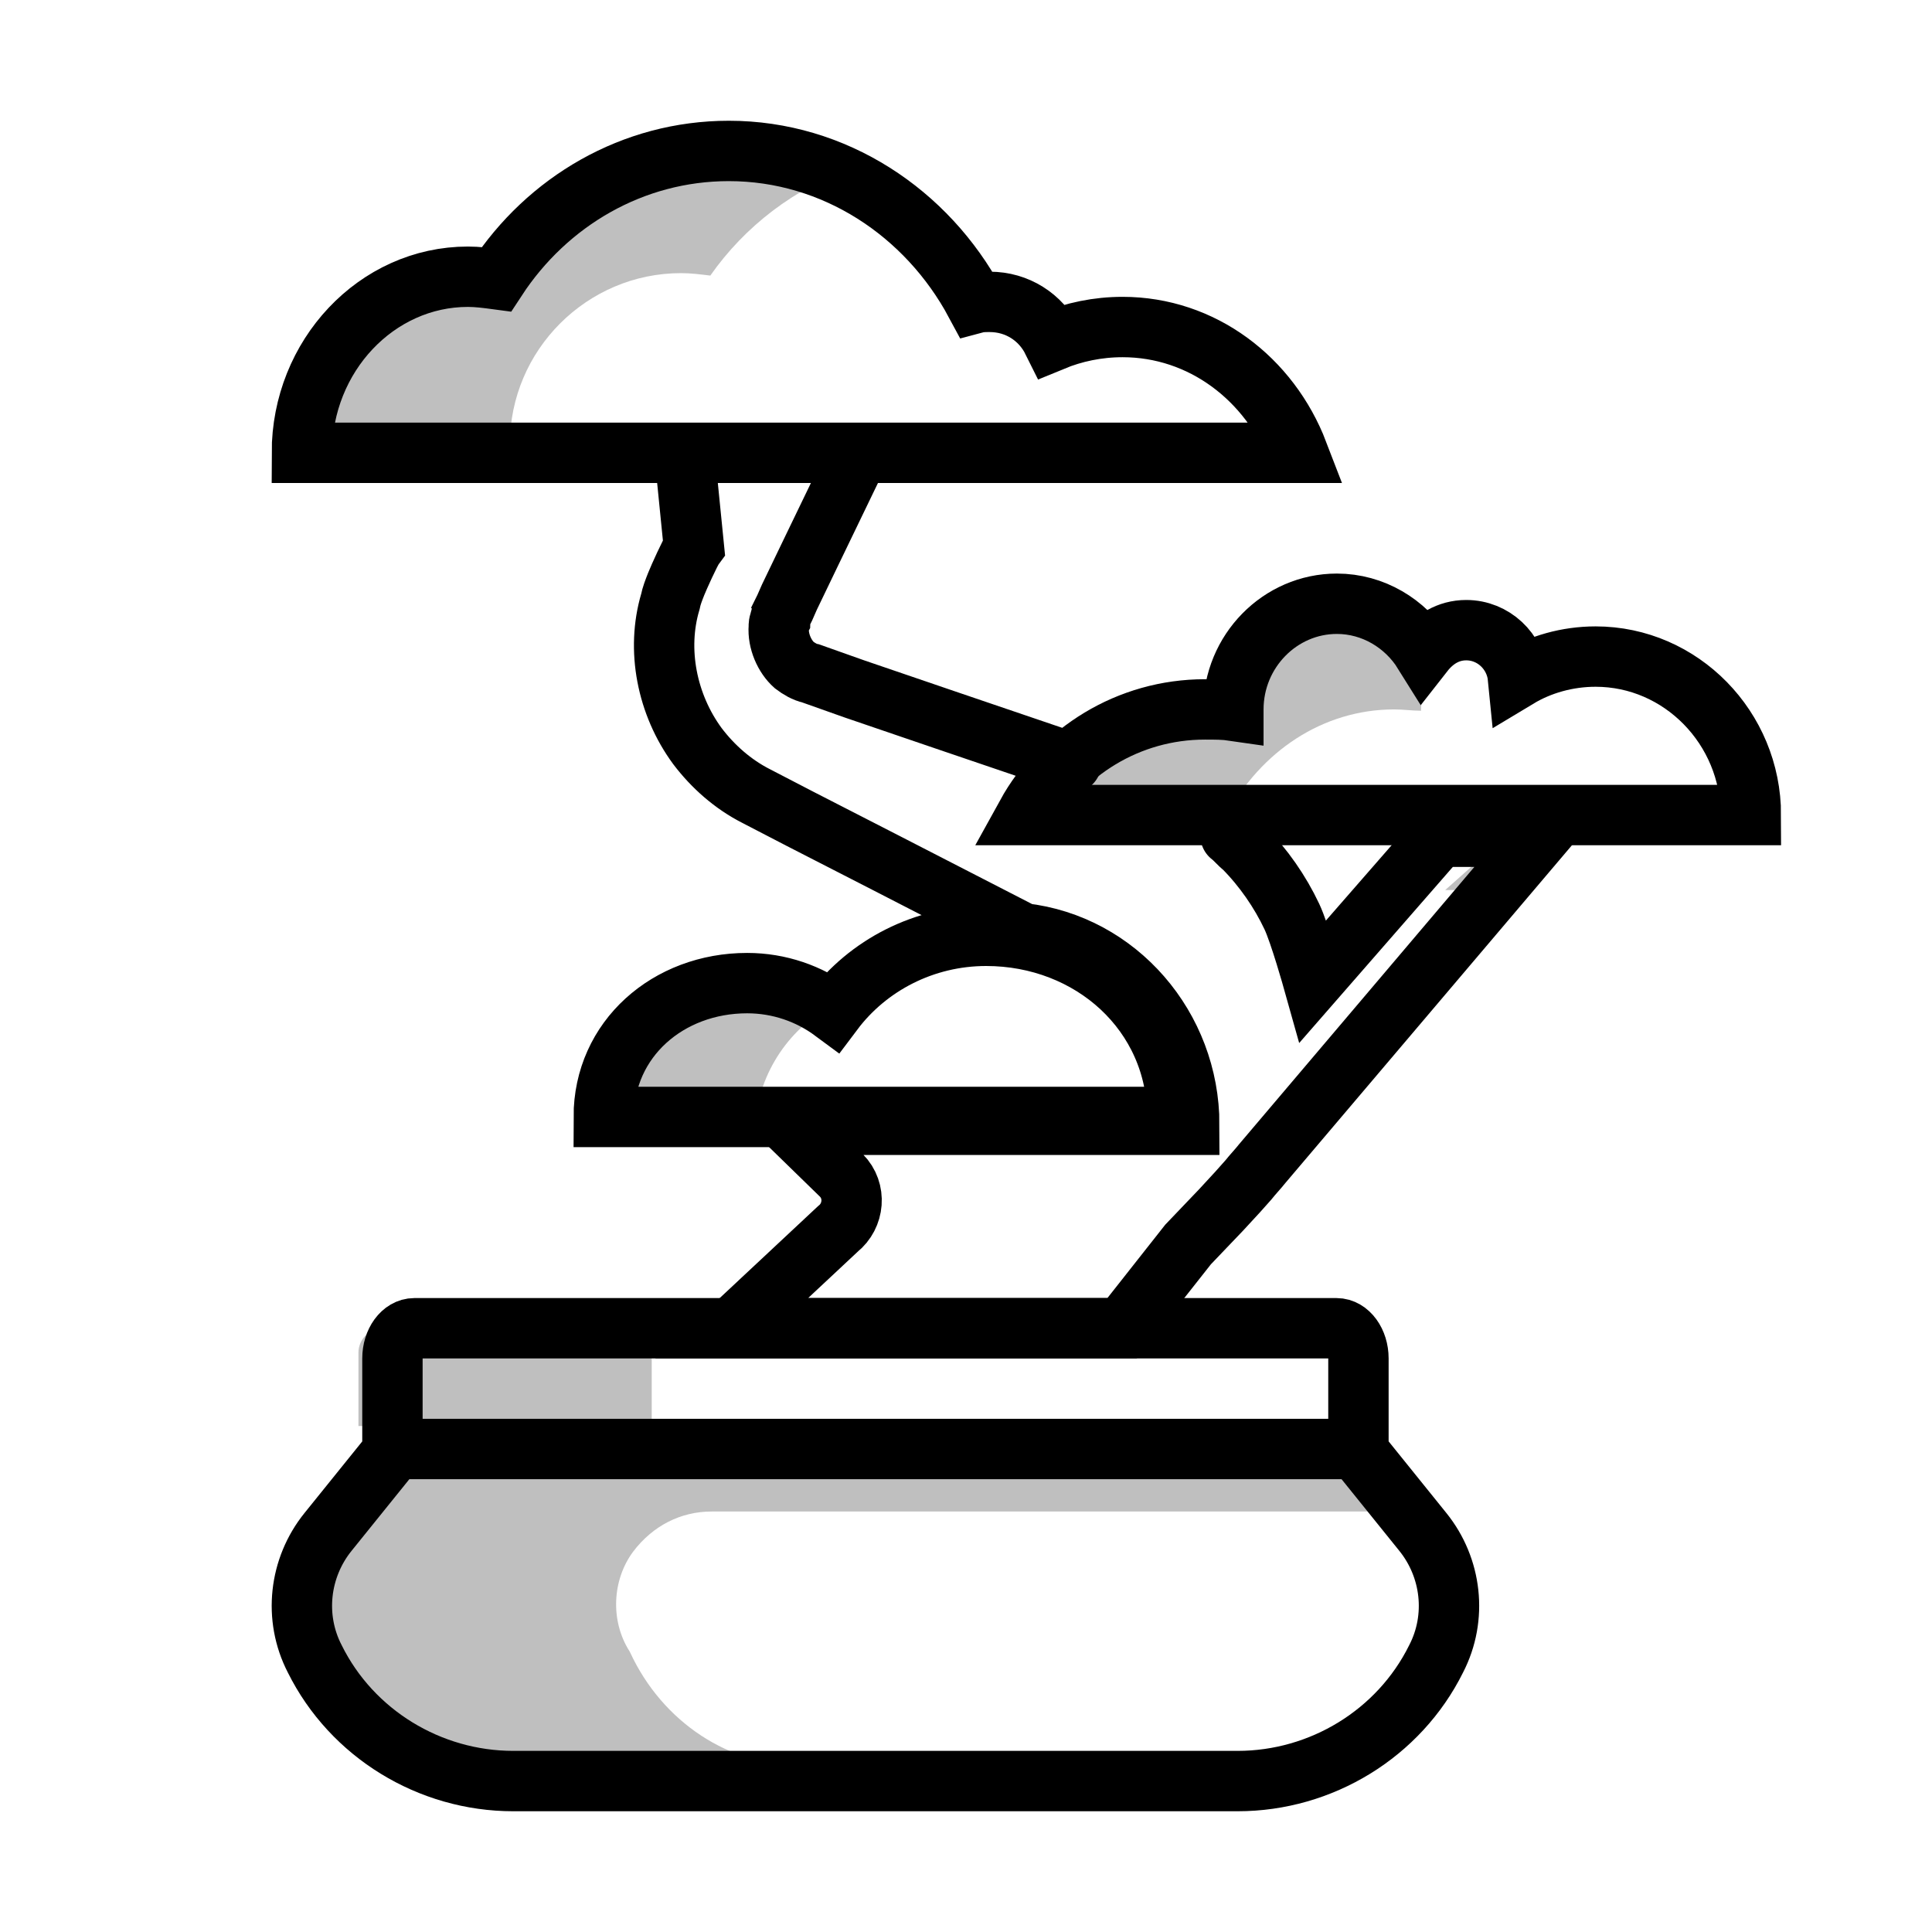
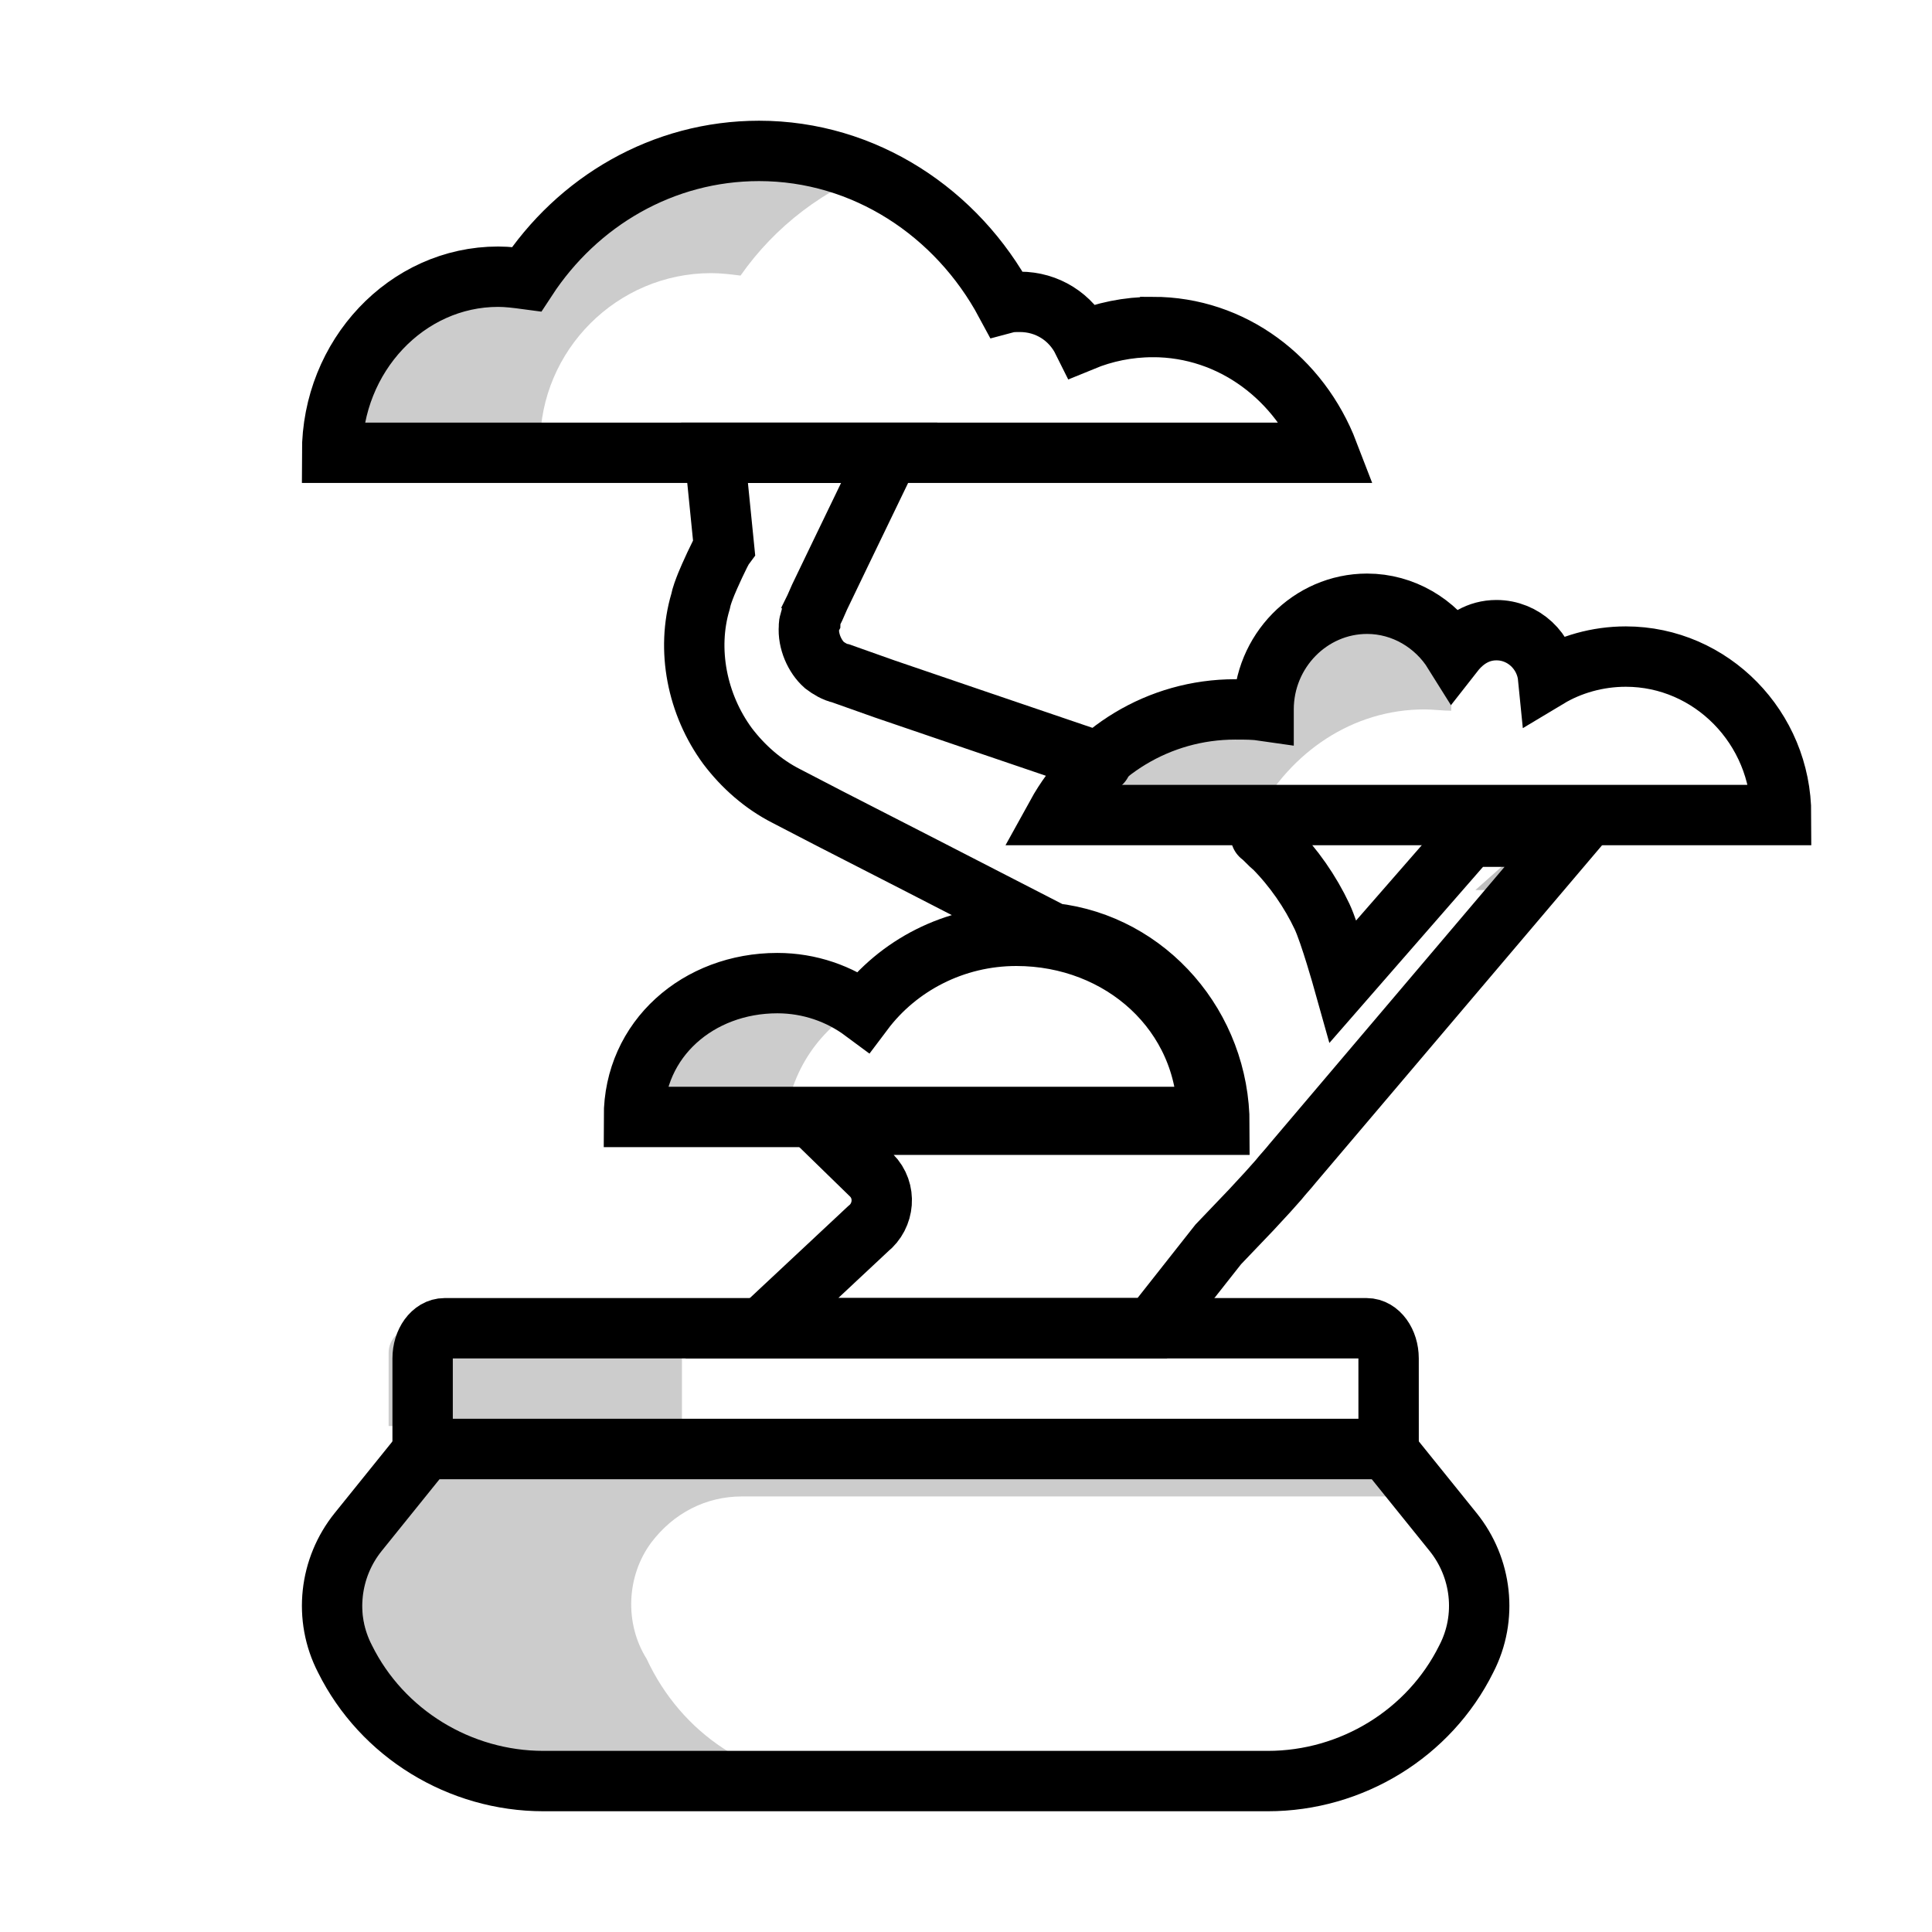
- <svg xmlns="http://www.w3.org/2000/svg" viewBox="0 0 64 64">
-   <g fill="none" fill-rule="evenodd">
-     <path stroke="currentColor" stroke-linecap="round" stroke-width="2" d="M45 48L13 48 13 45C13 44.45 13.327 44 13.727 44L44.273 44C44.673 44 45 44.45 45 45L45 48zM47.136 50.75L44.919 48 13.082 48 10.864 50.75C9.914 51.929 9.716 53.579 10.428 54.954 11.656 57.429 14.23 59 17.002 59L40.998 59C43.77 59 46.344 57.429 47.572 54.954 48.284 53.579 48.086 51.929 47.136 50.75z" />
-     <path fill="currentColor" stroke="currentColor" d="M20.422,54.954 C19.681,53.775 19.755,52.204 20.571,51.104 C21.312,50.121 22.387,49.571 23.573,49.571 L45,49.571 L43.814,48 L22.906,48 L14.009,48 L11.674,51.104 C10.821,52.204 10.784,53.775 11.526,54.954 C13.12,57.468 15.789,59 18.643,59 L26.576,59 C23.944,59 21.572,57.429 20.422,54.954 Z" opacity=".25" />
-     <path stroke="currentColor" stroke-linecap="round" stroke-width="2" d="M52.857 21.75C51.914 21.75 51.014 22.012 50.286 22.45 50.2 21.575 49.471 20.875 48.571 20.875 47.971 20.875 47.5 21.181 47.157 21.619 46.557 20.656 45.486 20 44.286 20 42.4 20 40.857 21.575 40.857 23.5L40.857 23.544C40.557 23.5 40.257 23.5 39.914 23.5 37.386 23.5 35.157 24.9 34 27L40.857 27 45.871 27 47.714 27 51.143 27 58 27C58 24.113 55.686 21.75 52.857 21.75zM32.667 31C30.608 31 28.748 31.979 27.6 33.507 26.808 32.92 25.819 32.567 24.75 32.567 22.137 32.567 20 34.414 20 37L26.333 37 29.5 37 39 37C39 33.553 36.15 31 32.667 31z" />
-     <path fill="currentColor" d="M46.189 23.5C46.471 23.5 46.793 23.544 47.074 23.544L47.074 23.5C47.074 22.538 47.437 21.663 48 21.05 47.758 21.181 47.517 21.356 47.356 21.619 46.793 20.656 45.786 20 44.659 20 42.889 20 41.44 21.575 41.44 23.5L41.44 23.544C41.158 23.5 40.876 23.5 40.554 23.5 38.18 23.5 36.087 24.9 35 27L40.635 27C41.762 24.9 43.814 23.5 46.189 23.5zM27.431 33.377C26.702 32.973 25.892 32.73 25.002 32.73 22.33 32.73 20.144 34.916 20.144 37.587L25.002 37.587C25.002 35.806 25.973 34.227 27.431 33.377zM22.559 9.048C22.883 9.048 23.206 9.089 23.53 9.129 24.664 7.51 26.324 6.214 28.267 5.567 27.214 5.202 26.121 5 24.988 5 21.709 5 18.794 6.619 17.053 9.129 16.73 9.089 16.406 9.048 16.082 9.048 12.965 9.048 10.414 11.598 10.414 14.716L15.272 14.716 16.891 14.716C16.891 11.598 19.442 9.048 22.559 9.048z" opacity=".25" />
-     <polygon fill="currentColor" points="49.696 29.484 51.112 27.865 49.696 27.865 47.874 29.484" opacity=".25" />
-     <path fill="currentColor" d="M12.684,44 C12.238,44 11.874,44.364 11.874,44.81 L11.874,47.239 L21.589,47.239 L21.589,44 L12.684,44 Z" opacity=".25" />
-     <path stroke="currentColor" stroke-linecap="round" stroke-width="2" d="M37.186 10.833C36.361 10.833 35.575 11 34.868 11.292 34.475 10.5 33.689 10 32.786 10 32.629 10 32.471 10 32.314 10.042 30.704 7.042 27.639 5 24.143 5 20.961 5 18.132 6.667 16.443 9.25 16.129 9.208 15.814 9.167 15.5 9.167 12.475 9.167 10 11.792 10 15L14.714 15 21 15 31.332 15 33.571 15 43 15C42.057 12.542 39.818 10.833 37.186 10.833zM35.489 25.269L31.308 23.847 28.3 22.82 26.854 22.307C26.659 22.267 26.463 22.149 26.307 22.03 25.995 21.754 25.76 21.24 25.799 20.766 25.799 20.687 25.799 20.648 25.838 20.569 25.838 20.49 25.877 20.45 25.877 20.372L25.916 20.293 25.995 20.134 26.151 19.779 26.854 18.318 28.456 15 26.503 15C26.503 15 25.078 15 22.674 15L22.986 18.12C22.869 18.278 22.478 19.147 22.4 19.345 22.322 19.542 22.244 19.739 22.205 19.937 21.736 21.517 22.087 23.334 23.103 24.716 23.611 25.387 24.276 25.98 25.057 26.375L26.503 27.125 29.355 28.587 33.887 30.917C37.013 31.272 39.396 34.021 39.396 37.26L32.129 37.26 30.058 37.26 26.932 37.26 26.151 37.26 27.87 38.935C28.378 39.448 28.3 40.277 27.753 40.712L24.236 44 37.169 44 39.357 41.225 40.451 40.08 40.998 39.487 41.349 39.093C41.506 38.895 41.662 38.737 41.818 38.54L51 27.718 47.672 27.718 43.5 32.5C43.5 32.5 43.056 30.917 42.795 30.364 42.404 29.535 41.857 28.745 41.193 28.073 41.037 27.955 40.92 27.797 40.763 27.678" />
+ <svg xmlns="http://www.w3.org/2000/svg" fill="none" viewBox="0 0 64 64">
+   <g fill="currentColor" fill-opacity=".2">
+     <path d="m21.422 54.954c-.741-1.179-.667-2.75.148-3.85.741-.982 1.816-1.532 3.003-1.532h21.427l-1.186-1.571h-20.908-8.897l-2.335 3.104c-.853 1.1-.89 2.671-.148 3.85 1.594 2.514 4.263 4.046 7.117 4.046h7.933c-2.632 0-5.004-1.571-6.154-4.046z" />
+     <path d="m47.189 23.5c.282 0 .604.044.885.044v-.044c0-.963.362-1.837.926-2.45-.241.131-.483.306-.644.569-.563-.963-1.57-1.619-2.697-1.619-1.771 0-3.22 1.575-3.22 3.5v.044c-.282-.044-.563-.044-.885-.044-2.375 0-4.468 1.4-5.554 3.5h5.635c1.127-2.1 3.179-3.5 5.554-3.5z" />
+     <path d="m28.431 33.377c-.729-.405-1.538-.648-2.429-.648-2.672 0-4.858 2.186-4.858 4.858h4.858c0-1.781.972-3.36 2.429-4.21z" />
+     <path d="m23.559 9.048c.324 0 .648.04.972.081 1.133-1.619 2.793-2.915 4.736-3.562-1.052-.364-2.146-.567-3.279-.567-3.279 0-6.194 1.619-7.934 4.129-.324-.04-.648-.081-.972-.081-3.117 0-5.667 2.55-5.667 5.667h4.858 1.619c0-3.117 2.55-5.667 5.667-5.667z" />
+     <path d="m13.684 44c-.445 0-.81.364-.81.81v2.429h9.716v-3.239z" />
  </g>
+   <path d="m46 48h-32v-3c0-.55.327-1 .727-1h30.545c.4 0 .727.45.727 1z" stroke="currentColor" stroke-linecap="round" stroke-miterlimit="10" stroke-width="2" />
+   <path d="m48.136 50.75-2.217-2.75h-31.837l-2.217 2.75c-.95 1.179-1.148 2.829-.436 4.204 1.228 2.475 3.801 4.046 6.573 4.046h23.997c2.772 0 5.346-1.571 6.573-4.046.713-1.375.515-3.025-.436-4.204z" stroke="currentColor" stroke-linecap="round" stroke-miterlimit="10" stroke-width="2" />
+   <path d="m53.857 21.75c-.943 0-1.843.263-2.571.7-.086-.875-.814-1.575-1.714-1.575-.6 0-1.071.306-1.414.744-.6-.963-1.671-1.619-2.871-1.619-1.886 0-3.429 1.575-3.429 3.5v.044c-.3-.044-.6-.044-.943-.044-2.529 0-4.757 1.4-5.914 3.5h6.857 5.014 1.843 3.429 6.857c0-2.888-2.314-5.25-5.143-5.25z" stroke="currentColor" stroke-linecap="round" stroke-miterlimit="10" stroke-width="2" />
+   <path d="m33.667 31c-2.058 0-3.919.979-5.067 2.507-.792-.588-1.781-.94-2.85-.94-2.612 0-4.75 1.847-4.75 4.433h6.333 3.167 9.5c0-3.447-2.85-6-6.333-6z" stroke="currentColor" stroke-linecap="round" stroke-miterlimit="10" stroke-width="2" />
+   <path d="m50.696 29.484 1.417-1.619h-1.417l-1.822 1.619z" fill="currentColor" opacity=".25" />
+   <path d="m38.186 10.833c-.825 0-1.611.167-2.318.458-.393-.792-1.179-1.292-2.082-1.292-.157 0-.314 0-.471.042-1.611-3-4.675-5.042-8.171-5.042-3.182 0-6.011 1.667-7.7 4.25-.314-.042-.629-.083-.943-.083-3.025 0-5.5 2.625-5.5 5.833h4.714 6.286 10.332 2.239 9.429c-.943-2.458-3.182-4.167-5.814-4.167z" stroke="currentColor" stroke-linecap="round" stroke-miterlimit="10" stroke-width="2" />
+   <path d="m36.489 25.269-4.181-1.422-3.009-1.027-1.446-.513c-.195-.04-.391-.158-.547-.277-.313-.277-.547-.79-.508-1.264 0-.079 0-.118.039-.198 0-.079.039-.118.039-.197l.039-.079.078-.158.156-.355.703-1.461 1.602-3.318h-1.954s-1.425 0-3.829 0l.313 3.12c-.117.158-.508 1.027-.586 1.224-.078.197-.156.395-.195.592-.469 1.58-.117 3.397.899 4.779.508.671 1.172 1.264 1.954 1.659l1.446.75 2.852 1.461 4.532 2.33c3.126.355 5.509 3.104 5.509 6.343h-7.267-2.071-3.126-.781l1.719 1.675c.508.513.43 1.343-.117 1.777l-3.516 3.288h12.932l2.188-2.775 1.094-1.145.547-.592.352-.395c.156-.197.312-.355.469-.553l9.182-10.822h-3.328l-4.172 4.782s-.444-1.583-.705-2.136c-.391-.829-.938-1.619-1.602-2.291-.156-.118-.274-.277-.43-.395" stroke="currentColor" stroke-linecap="round" stroke-miterlimit="10" stroke-width="2" />
</svg>
